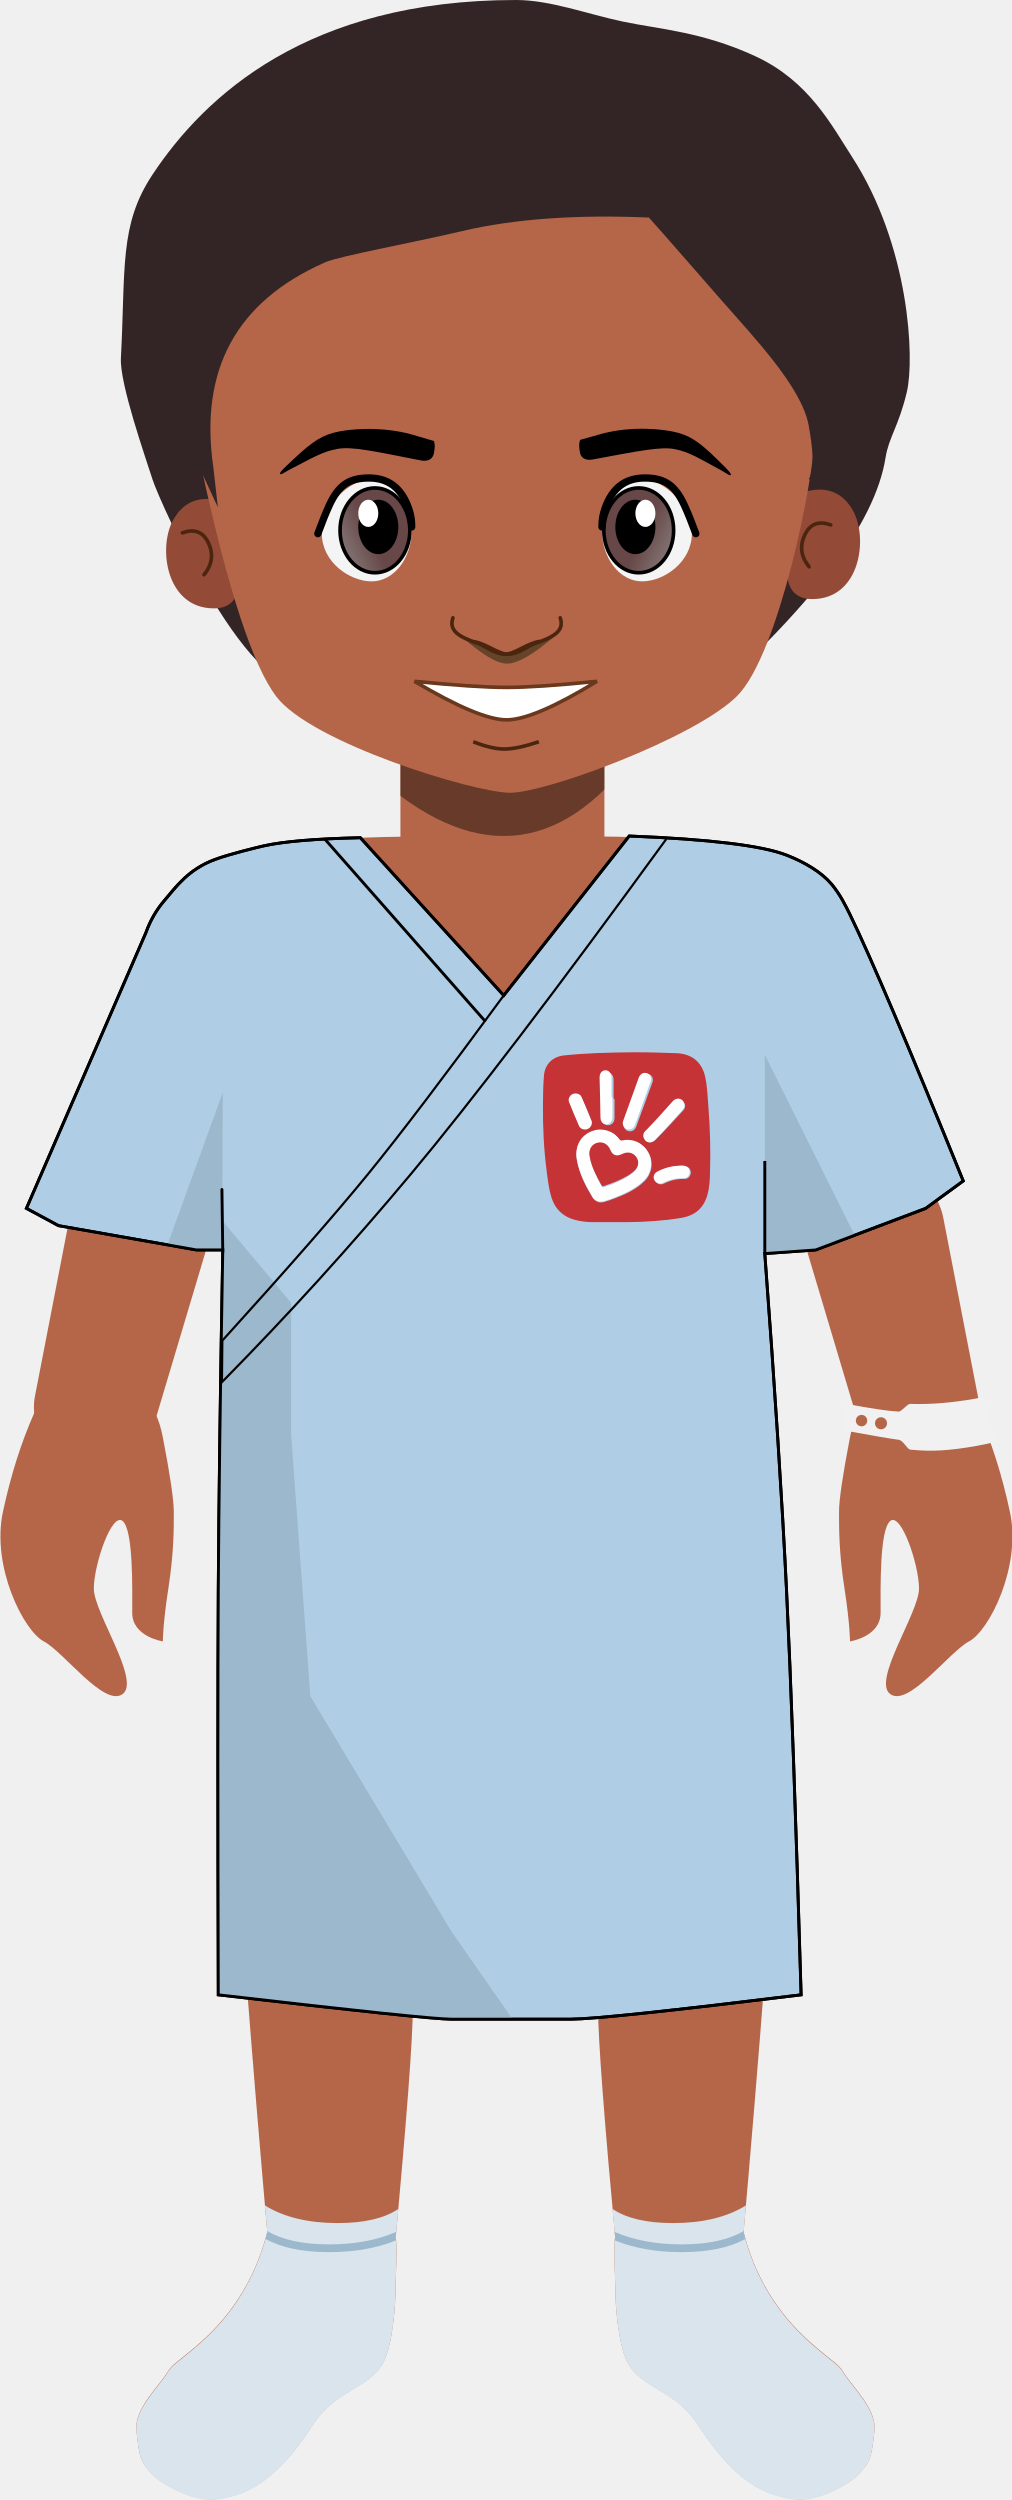
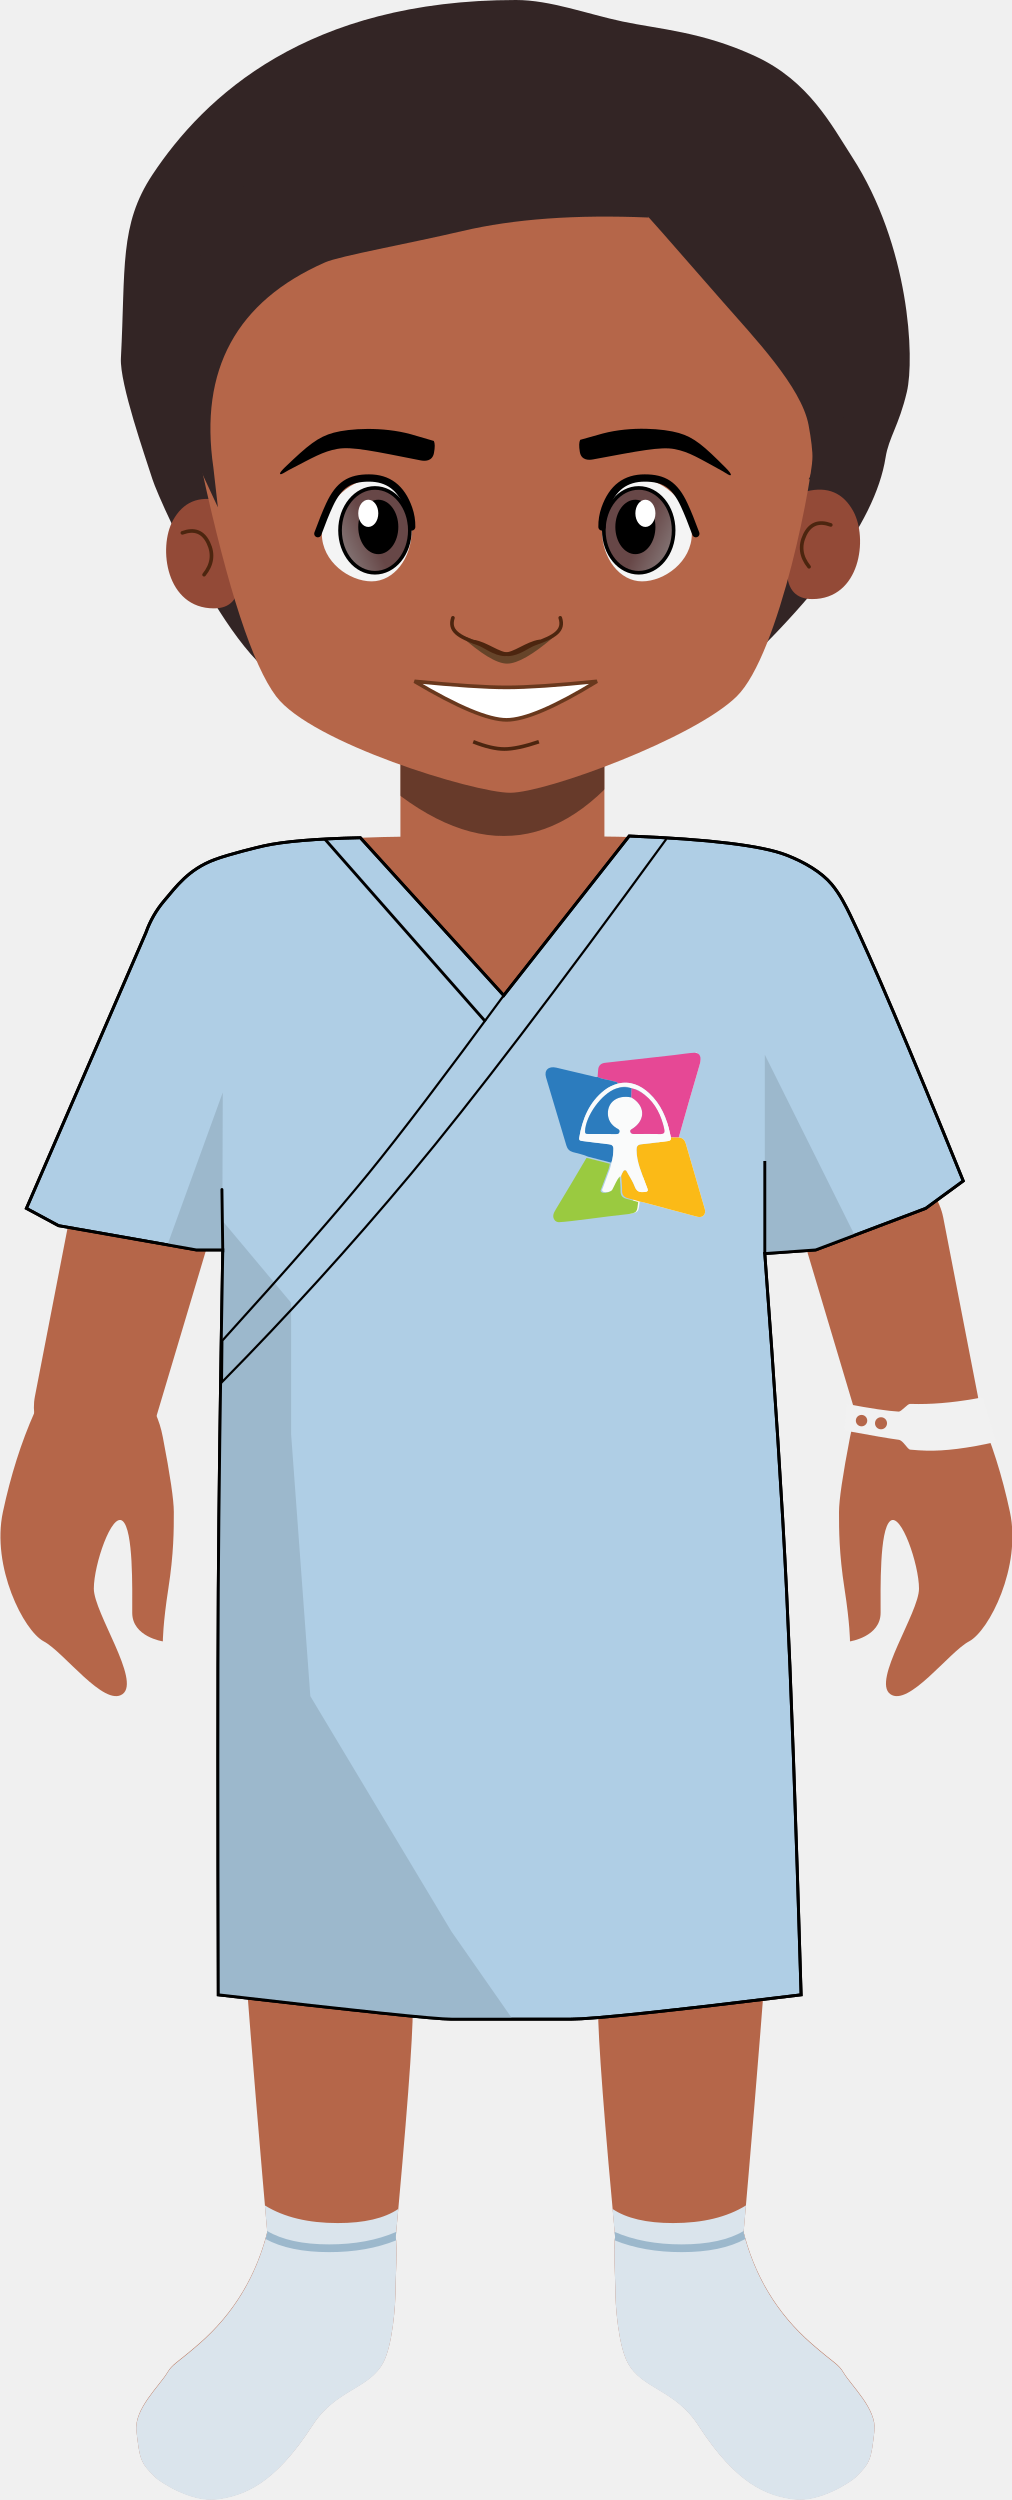
<svg xmlns="http://www.w3.org/2000/svg" xmlns:xlink="http://www.w3.org/1999/xlink" width="393px" height="971px" viewBox="0 0 393 971" version="1.1">
  <defs>
    <path d="M0,0 L79.231,0 L79.231,65.121 C65.309,77.888 52.002,84.272 39.31,84.272 C26.618,84.272 13.515,77.888 0,65.121 L0,0 Z" id="path-1" />
    <linearGradient x1="94.342%" y1="89.585%" x2="50%" y2="64.002%" id="linearGradient-3">
      <stop stop-color="#877A7A" offset="0%" />
      <stop stop-color="#674747" offset="100%" />
    </linearGradient>
    <linearGradient x1="94.342%" y1="89.585%" x2="50%" y2="64.002%" id="linearGradient-4">
      <stop stop-color="#877A7A" offset="0%" />
      <stop stop-color="#674747" offset="100%" />
    </linearGradient>
    <path d="M129.7,0.662 L185.386,61.93 L234.123,0 C265.344,1.239 285.715,3.714 295.236,7.423 C302.265,10.162 308.841,14.061 312.753,18.73 C315.969,22.567 318.268,27.199 319.99,30.742 C328.065,47.352 342.69,81.758 363.864,133.962 L349.285,144.619 L306.555,160.772 L286.79,162.183 C290.709,214.506 293.525,258.136 295.236,293.071 C296.948,328.007 298.834,380.342 300.896,450.077 C249.626,456.38 219.83,459.532 211.509,459.532 C199.027,459.532 174.335,459.532 165.071,459.532 C158.895,459.532 128.712,456.38 74.521,450.077 C74.313,379.929 74.313,327.594 74.521,293.071 C74.729,258.548 75.311,214.449 76.266,160.772 L66.032,160.772 L12.455,151.33 L0,144.619 L46.404,37.548 C48.041,32.924 50.42,28.777 53.541,25.107 C58.222,19.602 62.892,13.002 73.053,9.172 C78.743,7.027 90.219,4.268 92.123,3.841 C99.828,2.111 112.354,1.052 129.7,0.662 Z" id="path-5" />
    <path d="M76.266,99.585 L76.101,149.393 L102.818,181.295 L102.818,232.423 L110.274,334.072 L165.071,425.461 L188.824,459.532 L165.071,459.532 C158.895,459.532 128.712,456.38 74.521,450.077 C74.423,417.107 74.371,388.073 74.366,362.973 L74.366,353.553 C74.371,329.457 74.423,309.297 74.521,293.071 C74.729,258.548 75.311,214.449 76.266,160.772 L66.032,160.772 L54.779,158.788 L76.266,99.585 Z" id="path-7" />
    <path d="M286.79,84.932 L321.692,155.049 L306.555,160.772 L286.79,162.183 L286.79,84.932 Z" id="path-9" />
    <path d="M129.7,0.662 L185.386,61.93 L234.123,0 C265.344,1.239 285.715,3.714 295.236,7.423 C302.265,10.162 308.841,14.061 312.753,18.73 C315.969,22.567 318.268,27.199 319.99,30.742 C328.065,47.352 342.69,81.758 363.864,133.962 L349.285,144.619 L306.555,160.772 L286.79,162.183 C290.709,214.506 293.525,258.136 295.236,293.071 C296.948,328.007 298.834,380.342 300.896,450.077 C249.626,456.38 219.83,459.532 211.509,459.532 C199.027,459.532 174.335,459.532 165.071,459.532 C158.895,459.532 128.712,456.38 74.521,450.077 C74.313,379.929 74.313,327.594 74.521,293.071 C74.729,258.548 75.311,214.449 76.266,160.772 L66.032,160.772 L12.455,151.33 L0,144.619 L46.404,37.548 C48.041,32.924 50.42,28.777 53.541,25.107 C58.222,19.602 62.892,13.002 73.053,9.172 C78.743,7.027 90.219,4.268 92.123,3.841 C99.828,2.111 112.354,1.052 129.7,0.662 Z" id="path-11" />
  </defs>
  <g id="Teammates_Atlanta_Characters_Child3_BodyFull_Sensory_Vestibular_Neutral" stroke="none" stroke-width="1" fill="none" fill-rule="evenodd">
    <g id="Child_6-Copy-2" transform="translate(-47.2201, 0)">
      <g id="Body" transform="translate(47.39093, 0)">
        <g id="Neck" transform="translate(155.3509, 285.0459)">
          <mask id="mask-2" fill="white">
            <use xlink:href="#path-1" />
          </mask>
          <use id="Rectangle" fill="#B56649" xlink:href="#path-1" />
          <path d="M-15.563,-16.988 L86.305,-16.988 L87.907,11.967 C73.136,30.432 57.216,39.665 40.145,39.665 C23.075,39.665 4.977,30.432 -14.148,11.967 L-15.563,-16.988 Z" id="Rectangle" fill="#000000" opacity="0.43" style="mix-blend-mode: multiply;" mask="url(#mask-2)" />
        </g>
        <g id="Head" transform="translate(46.77009, 0)">
          <g>
            <path d="M153.463,0 C72.459,0 32.503,37.317 12.271,67.846 C-0.648,87.339 1.86,104.063 0.019,139.124 C-0.498,148.986 9.487,177.357 12.271,186.156 C15.054,194.955 52.072,277.636 73.588,264.657 C88.752,255.509 109.875,201.978 136.955,104.063 L149.644,80.486 L216.628,114.365 L222.594,278.249 L222.594,276.04 C268.136,236.199 292.942,203.427 297.013,177.723 C298.25,169.912 302.179,165.373 305.275,152.249 C308.371,139.124 306.295,95.383 283.967,60.887 C276.007,48.589 267.224,31.469 246.496,21.868 C225.769,12.268 209.127,11.376 194.876,8.359 C180.987,5.419 166.792,0 153.463,0 Z" id="Hair" fill="#332525" />
            <g transform="translate(17.57677, 65.54244)">
              <g id="Ear_L" transform="translate(0, 128.2388)">
                <path d="M20.691,0.638 C12.589,-1.322 6.584,1.233 2.677,8.304 C-3.183,18.91 -0.08,42.512 18.576,42.512 C31.013,42.512 31.718,28.554 20.691,0.638 Z" id="Path-2" fill="#934A37" />
                <path d="M9.201,29.437 C6.028,25.5 5.472,21.378 7.53,17.072 C9.589,12.765 12.957,11.468 17.634,13.18" id="Path-8-Copy" stroke="#4C250F" stroke-width="1.42" stroke-linecap="round" transform="translate(11.97434, 20.94331) scale(-1, 1) translate(-11.97434, -20.94331) " />
              </g>
              <g id="Ear_R" transform="translate(241.0687, 124.6305)">
                <path d="M20.691,0.638 C12.589,-1.322 6.584,1.233 2.677,8.304 C-3.183,18.91 -0.08,42.512 18.576,42.512 C31.013,42.512 31.718,28.554 20.691,0.638 Z" id="Path-2-Copy" fill="#934A37" transform="translate(14.23211, 21.25596) scale(-1, 1) translate(-14.23211, -21.25596) " />
                <path d="M8.655,29.969 C5.483,26.032 4.926,21.91 6.984,17.603 C9.043,13.297 12.411,12 17.088,13.712" id="Path-8" stroke="#4C250F" stroke-width="1.42" stroke-linecap="round" />
              </g>
              <g transform="translate(12.84855, 0)" fill="#B56649" id="Path">
                <path d="M1.118,117.217 C11.236,163.681 20.83,192.924 29.9,204.945 C43.504,222.977 106.795,242.369 120.778,242.369 C134.761,242.369 192.207,221.198 208.767,204.945 C225.327,188.692 238.889,119.135 238.889,105.093 C238.889,91.052 240.444,0 114.564,0 C30.644,0 -7.171,39.072 1.118,117.217 Z" />
              </g>
            </g>
          </g>
          <g id="LowerLip" transform="translate(136.8644, 288.0926)" stroke="#4C250F" stroke-width="1.416">
            <path d="M0,0 C4.773,1.888 8.807,2.831 12.101,2.831 C15.395,2.831 19.859,1.888 25.493,0" id="Path-4" />
          </g>
          <g id="Expressions" transform="translate(56.89164, 154.0094)">
            <g id="NeutralExpression" transform="translate(2.808316, 6.956699)">
              <g id="Mouth_Neutral" transform="translate(54.35114, 103.6581)" fill="#FFFFFF" stroke="#69381D" stroke-width="1.416">
                <path d="M0,0 C15.862,1.572 27.783,2.358 35.761,2.358 C43.74,2.358 55.44,1.572 70.86,0 C54.535,9.983 42.836,14.975 35.761,14.975 C28.687,14.975 16.767,9.983 0,0 Z" id="Path-3" />
              </g>
              <g id="Eyebrows_Neutral" fill="#000000">
                <g id="Brow-L" transform="translate(31.59753, 14.11094) rotate(-10) translate(-31.59753, -14.11094) translate(1.016293, 5.58283)">
                  <path d="M0.117,10.028 C-0.174,10.986 0.078,12.52 0.874,14.632 C2.068,17.799 4.965,17.161 6.478,16.575 C23.712,9.901 31.808,6.564 37.478,6.564 C43.295,6.564 47.412,8.209 57.705,11.428 C59.107,11.866 60.648,12.707 61.087,12.348 C61.526,11.99 59.954,10.806 58.793,10.028 C48.514,3.151 44.112,0.666 37.833,0.112 C31.555,-0.441 18.86,0.985 8.415,5.93 C7.523,6.352 4.757,7.719 0.117,10.028 Z" id="Path-5-Copy-3" transform="translate(30.58123, 8.528109) scale(-1, 1) translate(-30.58123, -8.528109) " />
                </g>
                <g id="Brow-R" transform="translate(148.4078, 14.11094) rotate(11) translate(-148.4078, -14.11094) translate(118.3279, 5.58283)">
                  <path d="M0.115,10.028 C-0.171,10.986 0.077,12.52 0.86,14.632 C2.034,17.799 4.884,17.161 6.372,16.575 C23.323,9.901 31.287,6.564 36.864,6.564 C42.585,6.564 46.635,8.209 56.759,11.428 C58.138,11.866 59.654,12.707 60.086,12.348 C60.517,11.99 58.971,10.806 57.829,10.028 C47.719,3.151 43.389,0.666 37.213,0.112 C31.038,-0.441 18.551,0.985 8.277,5.93 C7.399,6.352 4.679,7.719 0.115,10.028 Z" id="Path-5-Copy-3" />
                </g>
              </g>
              <g id="Eyes" transform="translate(16.80992, 24.68778)">
                <g id="Eye_L" transform="translate(18.2244, 20.07557) scale(-1, 1) translate(-18.2244, -20.07557) ">
                  <g id="Group-2" transform="translate(0.003065, 0.513275)">
                    <path d="M15.563,39.638 C24.159,39.638 34.896,32.058 34.896,21.112 C34.896,10.167 24.159,0 15.563,0 C6.968,0 0,8.873 0,19.819 C0,30.765 6.968,39.638 15.563,39.638 Z" id="Oval" fill="#F4F4F4" />
                    <ellipse id="Oval" stroke="#000000" stroke-width="1.416" fill="url(#linearGradient-3)" cx="14.266" cy="19.819" rx="13.558" ry="16.468" />
                    <ellipse id="Oval" fill="#000000" cx="12.969" cy="18.498" rx="7.782" ry="10.57" />
                    <ellipse id="Oval" fill="#FFFFFF" cx="16.86" cy="13.213" rx="3.891" ry="5.285" />
                  </g>
                  <path d="M0.003,19.011 C-0.04,16.564 0.345,14.185 1.158,11.874 C4.03,3.709 9.202,0 16.592,0 C23.982,0 28.241,2.499 31.932,10.454 C33.281,13.363 34.787,17.087 36.449,21.626" id="Path-17" stroke="#000000" stroke-width="2.832" stroke-linecap="round" />
                </g>
                <g id="Group-7-Copy-3" transform="translate(110.3575, 0)">
                  <g id="Group-2" transform="translate(0.003065, 0.513275)">
                    <path d="M15.563,39.638 C24.159,39.638 34.896,32.058 34.896,21.112 C34.896,10.167 24.159,0 15.563,0 C6.968,0 0,8.873 0,19.819 C0,30.765 6.968,39.638 15.563,39.638 Z" id="Oval" fill="#F4F4F4" />
                    <ellipse id="Oval" stroke="#000000" stroke-width="1.416" fill="url(#linearGradient-4)" cx="14.266" cy="19.819" rx="13.558" ry="16.468" />
                    <ellipse id="Oval" fill="#000000" cx="12.969" cy="18.498" rx="7.782" ry="10.57" />
                    <ellipse id="Oval" fill="#FFFFFF" cx="16.86" cy="13.213" rx="3.891" ry="5.285" />
                  </g>
                  <path d="M0.003,19.011 C-0.04,16.564 0.345,14.185 1.158,11.874 C4.03,3.709 9.202,0 16.592,0 C23.982,0 28.241,2.499 31.932,10.454 C33.281,13.363 34.787,17.087 36.449,21.626" id="Path-17" stroke="#000000" stroke-width="2.832" stroke-linecap="round" />
                </g>
              </g>
            </g>
          </g>
          <g id="Nose" transform="translate(128.5899, 239.9607)">
            <path d="M2.83,6.468 C11.185,14.018 17.381,17.793 21.419,17.793 C25.457,17.793 31.523,14.316 39.616,7.36 L33.159,9.604 L23.888,14.096 L19.852,14.096 L11.196,9.604 L2.83,6.468 Z" id="Path-9" fill="#664429" />
            <path d="M0.382,0 C-1.249,4.955 2.408,7.286 10.187,9.988 C12.797,10.895 16.477,14.03 20.486,14.154 C24.171,14.269 29.167,9.902 33.956,9.197" id="Path-6" stroke="#4C250F" stroke-width="1.42" stroke-linecap="round" />
            <path d="M8.872,0 C7.237,4.955 10.902,7.286 18.699,9.988 C21.315,10.895 25.003,14.03 29.02,14.154 C32.714,14.269 37.645,9.977 42.445,9.273" id="Path-6-Copy" stroke="#4C250F" stroke-width="1.42" stroke-linecap="round" transform="translate(25.46712, 7.078168) scale(-1, 1) translate(-25.46712, -7.078168) " />
          </g>
          <path d="M37.688,197.043 L35.936,181.614 C30.395,143.612 44.87,117.037 79.362,101.888 C84.965,99.427 111.944,94.588 132.704,89.719 C152.684,85.032 176.769,83.289 204.96,84.492 C202.718,81.691 212.322,92.587 233.772,117.18 C245.61,130.754 264.322,150.217 267.104,165.055 C269.189,176.173 269.189,183.207 267.104,186.156 L269.976,186.156 L283.967,154.318 L226.755,50.846 L69.676,37.317 L25.319,108.497 L19.755,158.458 L37.688,197.043 Z" id="BANGS" fill="#332525" />
        </g>
        <g transform="translate(0, 324.6844)">
          <g transform="translate(69.2826, 0)" fill="#B56649" id="Combined-Shape">
            <path d="M129.691,0 C177.397,0.039 189.574,0.713 201.779,1.781 L202.676,1.86 C204.923,2.06 207.201,2.273 209.729,2.497 C226.754,4.01 237.841,7.403 243.425,10.48 C260.866,20.092 256.405,46.56 246.601,69.681 C236.796,92.801 227.977,92.801 227.977,105.508 L227.977,188.844 C227.977,204.296 229.858,236.469 233.618,285.363 L233.733,286.85 C234.619,298.343 226.731,308.669 215.409,310.836 C176.02,318.373 147.447,322.418 129.69,322.97 L129.691,323.035 L129.552,323.035 C128.924,323.035 128.28,323.03 127.619,323.019 C126.956,323.03 126.312,323.035 125.684,323.035 L125.544,323.035 L125.545,322.97 C107.788,322.418 79.215,318.373 39.826,310.836 C28.504,308.669 20.616,298.343 21.502,286.85 L21.617,285.363 C25.378,236.469 27.258,204.296 27.258,188.844 L27.258,105.508 C27.258,92.801 18.44,92.801 8.635,69.681 C-1.17,46.56 -5.63,20.092 11.81,10.48 C17.394,7.403 28.481,4.01 45.507,2.497 C62.131,1.021 67.905,0.047 125.541,0.002 L129.691,0 Z" />
          </g>
          <g id="Leg-R" transform="translate(211.7162, 203.8566)" fill="#B56649">
            <path d="M85.643,16.026 C86.192,21.276 88.295,37.921 90.202,55.198 L90.429,57.273 C92.242,73.891 93.811,90.695 93.586,98.162 C92.552,132.589 89.663,180.534 84.919,241.995 C85.042,240.396 85.165,238.804 85.286,237.222 C85.151,229.674 81.126,255.701 57.683,255.701 C41.773,255.701 30.265,246.514 23.158,228.14 L23.334,228.591 L23.397,228.309 C24.238,224.494 24.771,220.719 24.149,214.724 C23.145,205.048 20.739,187.378 16.933,161.715 L0.238,46.965 C-1.39,35.778 5.481,25.104 16.338,21.953 L65.208,7.768 C68.739,6.742 71.968,4.872 74.612,2.316 C80.424,-3.29 84.102,1.28 85.643,16.026 Z" id="Combined-Shape" />
            <path d="M58.694,203.876 C82.167,203.876 85.194,227.922 85.287,237.208 C82.823,269.421 79.838,305.436 76.331,345.252 C75.405,355.78 67.32,364.268 56.849,365.705 L52.259,366.335 C40.354,367.969 29.378,359.644 27.744,347.739 C27.701,347.429 27.665,347.118 27.636,346.806 C22.805,295.164 20.389,263.327 20.389,251.294 C20.389,240.125 21.945,234.582 23.123,229.518 L23.262,228.912 C23.308,228.711 23.353,228.51 23.397,228.309 L23.527,227.707 L23.64,227.159 C31.425,211.637 43.11,203.876 58.694,203.876 Z" id="Combined-Shape" />
            <path d="M24.96,365.829 C25.798,373.233 28.98,388.315 33.262,394.412 C40.077,404.116 52.726,402.363 63.548,415.328 C81.167,436.438 93.529,439.165 103.813,439.253 C114.098,439.34 125.164,429.674 126.575,427.925 C131.667,421.615 131.778,420.252 131.688,409.071 C131.621,400.622 120.711,392.849 117.043,388.139 C114.512,384.888 113.214,385.14 103.329,378.449 C88.49,368.407 77.823,354.719 71.326,337.385 C70.984,336.472 69.674,316.255 41.959,322.089 C28.61,324.899 22.885,336.624 22.527,346.011 C22.325,351.287 24.647,363.063 24.96,365.829 Z" id="Path-9-Copy-2" transform="translate(77.10937, 380.1436) rotate(7) translate(-77.10937, -380.1436) " />
          </g>
          <g id="Leg-L" transform="translate(111.309, 426.5897) scale(-1, 1) translate(-111.309, -426.5897) translate(42.05842, 203.8566)" fill="#B56649">
            <path d="M85.643,16.026 C86.192,21.276 88.295,37.921 90.202,55.198 L90.429,57.273 C92.242,73.891 93.811,90.695 93.586,98.162 C92.552,132.589 89.663,180.534 84.919,241.995 C85.042,240.396 85.165,238.804 85.286,237.222 C85.151,229.674 81.126,255.701 57.683,255.701 C41.773,255.701 30.265,246.514 23.158,228.14 L23.334,228.591 L23.397,228.309 C24.238,224.494 24.771,220.719 24.149,214.724 C23.145,205.048 20.739,187.378 16.933,161.715 L0.238,46.965 C-1.39,35.778 5.481,25.104 16.338,21.953 L65.208,7.768 C68.739,6.742 71.968,4.872 74.612,2.316 C80.424,-3.29 84.102,1.28 85.643,16.026 Z" id="Combined-Shape" />
            <path d="M58.694,203.876 C82.167,203.876 85.194,227.922 85.287,237.208 C82.823,269.421 79.838,305.436 76.331,345.252 C75.405,355.78 67.32,364.268 56.849,365.705 L52.259,366.335 C40.354,367.969 29.378,359.644 27.744,347.739 C27.701,347.429 27.665,347.118 27.636,346.806 C22.805,295.164 20.389,263.327 20.389,251.294 C20.389,240.125 21.945,234.582 23.123,229.518 L23.262,228.912 C23.308,228.711 23.353,228.51 23.397,228.309 L23.527,227.707 L23.64,227.159 C31.425,211.637 43.11,203.876 58.694,203.876 Z" id="Combined-Shape" />
            <path d="M24.96,365.829 C25.798,373.233 28.98,388.315 33.262,394.412 C40.077,404.116 52.726,402.363 63.548,415.328 C81.167,436.438 93.529,439.165 103.813,439.253 C114.098,439.34 125.164,429.674 126.575,427.925 C131.667,421.615 131.778,420.252 131.688,409.071 C131.621,400.622 120.711,392.849 117.043,388.139 C114.512,384.888 113.214,385.14 103.329,378.449 C88.49,368.407 77.823,354.719 71.326,337.385 C70.984,336.472 69.674,316.255 41.959,322.089 C28.61,324.899 22.885,336.624 22.527,346.011 C22.325,351.287 24.647,363.063 24.96,365.829 Z" id="Path-9-Copy-2" transform="translate(77.10937, 380.1436) rotate(7) translate(-77.10937, -380.1436) " />
          </g>
          <g id="Sock_Green" transform="translate(52.73758, 531.905)">
            <g id="Sock-L" transform="translate(50.90484, 57.18296) scale(-1, 1) translate(-50.90484, -57.18296) ">
              <path d="M50.92,10.562 C55.375,27.928 64.178,42.344 77.327,53.811 C86.324,61.656 87.643,61.565 89.759,65.099 C92.826,70.222 102.707,79.266 101.744,87.66 C100.47,98.768 100.194,100.107 94.371,105.75 C92.757,107.313 80.596,115.559 70.398,114.219 C60.201,112.879 48.264,108.665 33.349,85.566 C24.188,71.38 11.42,71.578 5.837,61.115 C2.33,54.542 1.011,39.185 1.081,31.734 C1.106,29.042 0.294,17.754 1.004,12.301 C0.655,8.538 0.321,4.888 -7.98535126e-05,1.351 C5.392,5.018 13.238,6.851 23.538,6.851 C35.034,6.851 44.468,4.568 51.839,1.39449563e-12 C51.538,3.489 51.231,7.01 50.92,10.562 Z" id="Combined-Shape" fill="#DAE4EC" />
              <path d="M50.92,10.562 C51.133,11.391 51.355,12.213 51.587,13.028 C45.363,16.449 37.106,18.141 26.825,18.141 C17.08,18.141 8.426,16.621 0.873,13.572 C0.909,13.121 0.952,12.696 1.004,12.301 C0.941,11.625 0.879,10.953 0.817,10.285 C8.264,13.513 16.93,15.131 26.825,15.131 C37.13,15.131 45.177,13.376 50.978,9.91 C50.958,10.126 50.939,10.344 50.92,10.562 Z" id="Combined-Shape" fill="#9CB8CC" fill-rule="nonzero" />
            </g>
            <g id="Sock-R" transform="translate(184.9858, 0)">
              <path d="M50.92,10.562 C55.375,27.928 64.178,42.344 77.327,53.811 C86.324,61.656 87.643,61.565 89.759,65.099 C92.826,70.222 102.707,79.266 101.744,87.66 C100.47,98.768 100.194,100.107 94.371,105.75 C92.757,107.313 80.596,115.559 70.398,114.219 C60.201,112.879 48.264,108.665 33.349,85.566 C24.188,71.38 11.42,71.578 5.837,61.115 C2.33,54.542 1.011,39.185 1.081,31.734 C1.106,29.042 0.294,17.754 1.004,12.301 C0.655,8.538 0.321,4.888 -7.98535125e-05,1.351 C5.392,5.018 13.238,6.851 23.538,6.851 C35.034,6.851 44.468,4.568 51.839,1.39449563e-12 C51.538,3.489 51.231,7.01 50.92,10.562 Z" id="Combined-Shape" fill="#DAE4EC" />
              <path d="M50.92,10.562 C51.133,11.391 51.355,12.213 51.587,13.028 C45.363,16.449 37.106,18.141 26.825,18.141 C17.08,18.141 8.426,16.621 0.873,13.572 C0.909,13.121 0.952,12.696 1.004,12.301 C0.941,11.625 0.879,10.953 0.817,10.285 C8.264,13.513 16.93,15.131 26.825,15.131 C37.13,15.131 45.177,13.376 50.978,9.91 C50.958,10.126 50.939,10.344 50.92,10.562 Z" id="Combined-Shape" fill="#9CB8CC" fill-rule="nonzero" />
            </g>
          </g>
          <g id="Arm_R" transform="translate(267.0844, 2.331438)">
            <g id="UpperArm" fill="#FFCDA6">
              <path d="M32.15,25.066 C37.935,10.844 40.194,0.309 64.399,5.865 C71.576,7.512 77.151,14.322 81.122,26.294 L81.122,26.294 L80.066,152.252 C79.962,164.761 69.737,174.816 57.228,174.711 C56.295,174.703 55.363,174.637 54.438,174.515 L45.436,173.32 C34.042,171.808 25.587,162.001 25.77,150.509 L26.982,74.085 L26.982,74.085 C26.571,50.886 28.294,34.546 32.15,25.066 Z" id="Rectangle" transform="translate(53.28588, 91.12117) rotate(-18) translate(-53.28588, -91.12117) " />
            </g>
            <g id="LowerArm" transform="translate(38.99237, 122.2084)" fill="#B56649">
              <path d="M35.072,6.086 L44.281,5.679 C56.778,5.127 67.356,14.81 67.908,27.306 C67.929,27.775 67.935,28.243 67.927,28.711 L66.662,99.418 C66.443,111.669 56.335,121.422 44.084,121.203 C43.889,121.199 43.694,121.193 43.499,121.185 L40.707,121.061 C29.3,120.556 20.054,111.639 19.133,100.259 L13.496,30.539 C12.488,18.071 21.778,7.146 34.246,6.138 C34.521,6.116 34.796,6.099 35.072,6.086 Z" id="Rectangle-Copy-3" transform="translate(39.98027, 63.40393) rotate(-12) translate(-39.98027, -63.40393) " />
            </g>
            <g id="Hand" transform="translate(58.61693, 207.0643)" fill="#B56649">
              <path d="M4.265,24.16 C1.422,38.886 0,48.557 0,53.175 C0,60.101 0,69.241 2.133,82.948 C4.265,96.655 4.265,103.433 4.265,103.433 C4.265,103.433 16.157,101.675 16.157,92.312 C16.157,82.948 15.689,60.175 19.889,56.675 C24.09,53.175 31.071,73.584 31.071,82.948 C31.071,92.312 12.754,118.672 19.889,123.893 C27.025,129.115 42.746,107.513 50.513,103.433 C58.279,99.353 70.925,74.471 66.384,53.175 C63.357,38.977 59.27,26.089 54.123,14.511 C49.236,3.249 40.365,-1.458 27.508,0.391 C14.652,2.24 6.904,10.163 4.265,24.16 Z" id="Path-7" />
            </g>
            <g id="HospitalBracelet" transform="translate(60.72074, 215.6894)" fill="#F1F1F1">
              <path d="M53.714,0 L58.796,17.334 C48.023,19.779 39.058,20.911 31.902,20.731 C30.048,20.684 27.946,20.555 25.596,20.343 C24.394,20.235 22.884,16.737 21.068,16.502 C17.763,16.076 10.741,14.875 0,12.9 L0.869,2.57 C10.157,4.339 16.89,5.337 21.068,5.564 C22.108,5.62 24.487,2.54 25.477,2.57 C26.632,2.606 27.752,2.623 28.837,2.623 C36.457,2.623 44.75,1.749 53.714,0 Z M14.208,7.745 C12.918,7.745 11.872,8.795 11.872,10.09 C11.872,11.385 12.918,12.434 14.208,12.434 C15.498,12.434 16.543,11.385 16.543,10.09 C16.543,8.795 15.498,7.745 14.208,7.745 Z M6.645,6.849 C5.421,6.849 4.43,7.841 4.43,9.065 C4.43,10.289 5.421,11.281 6.645,11.281 C7.868,11.281 8.86,10.289 8.86,9.065 C8.86,7.841 7.868,6.849 6.645,6.849 Z" id="Combined-Shape" />
            </g>
          </g>
          <g id="Arm_L" transform="translate(62.9798, 168.2148) scale(-1, 1) translate(-62.9798, -168.2148) translate(0, 2.331438)" fill="#B56649">
            <g id="UpperArm">
              <path d="M32.15,25.066 C37.935,10.844 40.194,0.309 64.399,5.865 C71.576,7.512 77.151,14.322 81.122,26.294 L81.122,26.294 L80.066,152.252 C79.962,164.761 69.737,174.816 57.228,174.711 C56.295,174.703 55.363,174.637 54.438,174.515 L45.436,173.32 C34.042,171.808 25.587,162.001 25.77,150.509 L26.982,74.085 L26.982,74.085 C26.571,50.886 28.294,34.546 32.15,25.066 Z" id="Rectangle" transform="translate(53.28588, 91.12117) rotate(-18) translate(-53.28588, -91.12117) " />
            </g>
            <g id="LowerArm" transform="translate(38.99237, 122.2084)">
              <path d="M35.072,6.086 L44.281,5.679 C56.778,5.127 67.356,14.81 67.908,27.306 C67.929,27.775 67.935,28.243 67.927,28.711 L66.662,99.418 C66.443,111.669 56.335,121.422 44.084,121.203 C43.889,121.199 43.694,121.193 43.499,121.185 L40.707,121.061 C29.3,120.556 20.054,111.639 19.133,100.259 L13.496,30.539 C12.488,18.071 21.778,7.146 34.246,6.138 C34.521,6.116 34.796,6.099 35.072,6.086 Z" id="Rectangle-Copy-3" transform="translate(39.98027, 63.40393) rotate(-12) translate(-39.98027, -63.40393) " />
            </g>
            <g id="Hand" transform="translate(58.61693, 207.0643)">
              <path d="M4.265,24.16 C1.422,38.886 0,48.557 0,53.175 C0,60.101 0,69.241 2.133,82.948 C4.265,96.655 4.265,103.433 4.265,103.433 C4.265,103.433 16.157,101.675 16.157,92.312 C16.157,82.948 15.689,60.175 19.889,56.675 C24.09,53.175 31.071,73.584 31.071,82.948 C31.071,92.312 12.754,118.672 19.889,123.893 C27.025,129.115 42.746,107.513 50.513,103.433 C58.279,99.353 70.925,74.471 66.384,53.175 C63.357,38.977 59.27,26.089 54.123,14.511 C49.236,3.249 40.365,-1.458 27.508,0.391 C14.652,2.24 6.904,10.163 4.265,24.16 Z" id="Path-7" />
            </g>
          </g>
        </g>
      </g>
      <g id="Gown_Blue" transform="translate(57.47867, 324.7105)">
        <mask id="mask-6" fill="white">
          <use xlink:href="#path-5" />
        </mask>
        <use id="Path-5" stroke="#000000" stroke-width="1.132" fill="#AFCEE5" xlink:href="#path-5" />
        <mask id="mask-8" fill="white">
          <use xlink:href="#path-7" />
        </mask>
        <use id="Combined-Shape" fill="#9CB8CC" xlink:href="#path-7" />
        <mask id="mask-10" fill="white">
          <use xlink:href="#path-9" />
        </mask>
        <use id="Combined-Shape" fill="#9CB8CC" xlink:href="#path-9" />
        <mask id="mask-12" fill="white">
          <use xlink:href="#path-11" />
        </mask>
        <use id="Path-5" stroke="#000000" stroke-width="1.132" xlink:href="#path-11" />
        <g id="Group-5" mask="url(#mask-12)" stroke="#000000">
          <g transform="translate(75.93599, 1.134047)">
            <path d="M172.623,0 C129.973,58.637 96.934,101.977 73.504,130.02 C50.074,158.063 25.572,185.05 0,210.98 L0.165,194.845 C25.646,166.737 44.545,145.128 56.862,130.02 C69.179,114.912 86.708,91.837 109.45,60.795" id="Path-62" stroke-width="0.849" />
            <line x1="102.364" y1="70.941" x2="39.909" y2="6.30082365e-14" id="Path-63" stroke-width="1.132" />
          </g>
        </g>
        <g id="Group-16" mask="url(#mask-12)" stroke="#000000" stroke-width="1.132">
          <g transform="translate(72.02143, 126.2125)">
            <line x1="214.769" y1="35.971" x2="214.769" y2="0" id="Path-60" />
            <line x1="4.245" y1="35.279" x2="3.915" y2="11.082" id="Path-61" stroke-linecap="round" />
          </g>
        </g>
        <g id="TeammatesForKids_Logo_9" mask="url(#mask-12)">
-           <g transform="translate(200.6182, 83.99043)" id="PhoenixChildren's">
-             <path d="M35.14,0.001 C40.71,-0.016 46.274,0.155 51.839,0.357 C57.809,0.573 61.757,3.769 63.024,9.577 C63.841,13.32 63.945,17.147 64.248,20.944 C64.94,29.639 65.16,38.355 64.885,47.075 C64.798,49.833 64.661,52.592 63.913,55.29 C62.483,60.454 59.143,63.415 53.82,64.311 C46.85,65.482 39.826,65.917 32.773,65.978 C28.331,66.018 23.888,65.993 19.444,65.984 C17.109,65.978 14.802,65.717 12.542,65.129 C7.877,63.911 4.783,61.047 3.331,56.457 C2.289,53.166 1.925,49.749 1.475,46.356 C0.33,37.699 -0.07,28.996 0.01,20.271 C0.044,16.562 0.082,12.851 0.38,9.15 C0.742,4.638 3.712,1.696 8.22,1.219 C17.168,0.268 26.151,0.102 35.14,0.001 Z M22.286,30.188 C21.827,30.234 21.257,30.242 20.709,30.356 C15.194,31.506 12.14,36.229 13.181,41.946 C14.131,47.161 16.474,51.804 19.168,56.297 C20.239,58.084 21.962,58.713 23.975,58.099 C25.319,57.689 26.657,57.241 27.967,56.73 C32.111,55.113 36.143,53.307 39.383,50.126 C42.346,47.218 43.062,42.876 41.114,39.225 C39.114,35.478 35.112,33.563 31.012,34.452 C30.384,34.589 30.081,34.425 29.723,33.943 C27.908,31.506 25.435,30.295 22.288,30.188 L22.286,30.188 Z M31.269,27.911 C31.201,29.279 32.081,30.417 33.273,30.657 C34.589,30.922 35.745,30.219 36.278,28.771 C38.374,23.068 40.456,17.361 42.539,11.654 C42.981,10.445 42.526,9.209 41.432,8.58 C40.008,7.762 38.376,8.402 37.728,10.138 C35.599,15.866 33.512,21.609 31.412,27.347 C31.33,27.574 31.292,27.818 31.269,27.913 L31.269,27.911 Z M52.874,18.381 C51.752,18.387 51.111,18.839 50.541,19.451 C47.011,23.249 43.578,27.137 39.859,30.762 C39.015,31.584 38.939,32.761 39.533,33.758 C40.458,35.306 42.268,35.459 43.73,34.006 C45.62,32.131 47.447,30.188 49.274,28.249 C51.051,26.361 52.81,24.456 54.544,22.53 C55.263,21.731 55.416,20.768 54.922,19.796 C54.461,18.884 53.674,18.406 52.874,18.381 Z M27.808,18.101 C27.685,18.101 27.56,18.101 27.438,18.101 C27.438,15.586 27.469,13.07 27.427,10.555 C27.397,8.851 26.265,7.718 24.773,7.766 C23.31,7.813 22.341,8.931 22.373,10.63 C22.415,12.971 22.519,15.311 22.574,17.651 C22.64,20.376 22.676,23.104 22.743,25.829 C22.773,27.017 23.395,27.862 24.453,28.213 C25.503,28.56 26.394,28.276 27.131,27.486 C27.723,26.849 27.81,26.052 27.81,25.234 C27.81,22.858 27.81,20.48 27.81,18.103 L27.808,18.101 Z M53.881,44.15 C50.639,44.291 47.542,44.995 44.696,46.599 C43.434,47.31 43.007,48.734 43.652,49.93 C44.308,51.146 45.724,51.654 47.003,51.011 C49.538,49.732 52.199,49.116 55.043,49.182 C56.214,49.209 56.997,48.528 57.356,47.388 C57.64,46.484 57.293,45.344 56.512,44.755 C55.735,44.169 54.812,44.135 53.883,44.152 L53.881,44.15 Z M18.821,27.137 C18.804,27.015 18.819,26.79 18.741,26.603 C17.503,23.564 16.303,20.509 14.984,17.506 C14.464,16.32 12.897,15.912 11.708,16.444 C10.645,16.92 9.955,18.305 10.404,19.451 C11.587,22.475 12.827,25.476 14.123,28.453 C14.571,29.485 15.827,29.942 16.891,29.673 C18.028,29.385 18.828,28.371 18.821,27.137 L18.821,27.137 Z" id="Shape" fill="#C53337" fill-rule="nonzero" />
-             <path d="M22.238,30 C25.361,30.109 27.814,31.312 29.616,33.737 C29.973,34.216 30.273,34.379 30.895,34.243 C34.963,33.358 38.935,35.264 40.919,38.992 C42.851,42.625 42.141,46.945 39.201,49.839 C35.986,53.002 31.985,54.799 27.873,56.41 C26.575,56.919 25.248,57.364 23.912,57.772 C21.917,58.383 20.205,57.758 19.143,55.979 C16.469,51.508 14.144,46.889 13.201,41.7 C12.166,36.011 15.198,31.312 20.671,30.167 C21.215,30.054 21.78,30.046 22.236,30 L22.238,30 Z M18.179,39.695 C18.187,39.777 18.212,40.16 18.271,40.534 C18.932,44.729 20.856,48.433 22.833,52.115 C23.114,52.64 23.49,52.498 23.899,52.36 C26.243,51.556 28.549,50.655 30.748,49.51 C32.607,48.541 34.44,47.512 35.837,45.903 C37.099,44.449 37.135,42.342 35.98,40.798 C34.879,39.327 33.06,38.823 31.311,39.513 C30.889,39.681 30.481,39.877 30.061,40.051 C28.568,40.67 27.281,40.225 26.525,38.817 C26.279,38.358 26.094,37.867 25.842,37.413 C24.857,35.634 23.122,34.846 21.285,35.327 C19.401,35.819 18.189,37.407 18.179,39.698 L18.179,39.695 Z" id="Shape" fill="#FEFEFE" fill-rule="nonzero" />
-             <path d="M31.004,27.261 C31.026,27.169 31.063,26.93 31.142,26.708 C33.16,21.093 35.165,15.474 37.214,9.87 C37.834,8.17 39.405,7.545 40.774,8.345 C41.828,8.96 42.264,10.17 41.839,11.353 C39.836,16.937 37.834,22.521 35.82,28.101 C35.307,29.52 34.196,30.205 32.93,29.946 C31.785,29.712 30.938,28.598 31.004,27.259 L31.004,27.261 Z" id="Path" fill="#FEFEFE" fill-rule="nonzero" />
-             <path d="M52.673,18 C53.47,18.026 54.254,18.514 54.714,19.446 C55.205,20.439 55.053,21.424 54.337,22.241 C52.608,24.209 50.858,26.157 49.087,28.087 C47.268,30.068 45.448,32.052 43.566,33.972 C42.109,35.457 40.306,35.3 39.385,33.718 C38.793,32.699 38.871,31.496 39.71,30.655 C43.412,26.95 46.833,22.978 50.35,19.094 C50.917,18.469 51.556,18.004 52.673,18 L52.673,18 Z" id="Path" fill="#FEFEFE" fill-rule="nonzero" />
-             <path d="M27,17.542 C27,19.965 27,22.39 27,24.813 C27,25.647 26.92,26.459 26.375,27.109 C25.698,27.917 24.879,28.205 23.914,27.851 C22.941,27.495 22.368,26.631 22.341,25.42 C22.279,22.641 22.248,19.86 22.186,17.081 C22.133,14.695 22.04,12.308 22.001,9.922 C21.972,8.189 22.863,7.051 24.207,7.002 C25.579,6.952 26.621,8.108 26.648,9.845 C26.689,12.409 26.658,14.976 26.658,17.54 C26.77,17.54 26.885,17.54 26.998,17.54 L27,17.542 Z" id="Path" fill="#FEFEFE" fill-rule="nonzero" />
-             <path d="M53.454,44.003 C54.376,43.987 55.292,44.019 56.063,44.594 C56.839,45.171 57.186,46.288 56.902,47.175 C56.545,48.292 55.767,48.959 54.605,48.933 C51.781,48.869 49.14,49.473 46.622,50.726 C45.353,51.356 43.947,50.857 43.296,49.666 C42.655,48.496 43.08,47.1 44.332,46.402 C47.158,44.829 50.232,44.139 53.452,44.001 L53.454,44.003 Z" id="Path" fill="#FEFEFE" fill-rule="nonzero" />
-             <path d="M19,27.298 C19.007,28.573 18.165,29.624 16.97,29.922 C15.85,30.2 14.53,29.726 14.058,28.66 C12.698,25.58 11.391,22.474 10.146,19.348 C9.674,18.163 10.4,16.729 11.518,16.238 C12.767,15.687 14.416,16.109 14.964,17.336 C16.351,20.442 17.613,23.603 18.915,26.746 C18.996,26.94 18.982,27.172 19,27.298 L19,27.298 Z" id="Path" fill="#FEFEFE" fill-rule="nonzero" />
-             <path d="M18,39.431 C18.011,37.179 19.246,35.619 21.167,35.136 C23.04,34.665 24.808,35.438 25.813,37.185 C26.07,37.632 26.258,38.115 26.508,38.565 C27.279,39.951 28.59,40.387 30.114,39.778 C30.54,39.607 30.958,39.412 31.388,39.25 C33.171,38.571 35.023,39.067 36.147,40.512 C37.325,42.029 37.289,44.1 36.002,45.529 C34.578,47.11 32.709,48.121 30.814,49.073 C28.572,50.198 26.224,51.084 23.832,51.874 C23.417,52.011 23.031,52.149 22.745,51.633 C20.73,48.014 18.769,44.375 18.094,40.253 C18.034,39.883 18.009,39.509 18,39.428 L18,39.431 Z" id="Path" fill="#C53337" fill-rule="nonzero" />
+           <g transform="translate(201.6182, 83.99043)" id="VCU_Richomond">
+             <g id="CMRRoT" fill-rule="nonzero">
+               <path d="M31.753,62.833 C36.685,62.36 36.021,61.623 36.582,57.973 C37.125,58.089 37.673,58.181 38.209,58.325 C45.122,60.178 52.027,62.065 58.95,63.879 C61.07,64.433 62.461,62.934 61.859,60.85 C59.423,52.431 56.969,44.019 54.52,35.604 C54.111,34.198 53.374,33.156 51.726,33.127 C54.39,23.81 56.985,14.472 59.767,5.19 C60.42,3.014 60.27,1.38 58.427,-6.15820577e-16" id="Path" fill="#FAFBFB" />
+               <path d="M20.236,9.605 C20.307,8.689 20.395,7.776 20.445,6.861 C20.541,5.172 21.529,4.278 23.122,4.096 C32.069,3.07 41.019,2.082 49.97,1.085 C51.477,0.917 56.421,0.189 57.784,0.189 C60.773,0.241 60.42,3.018 59.769,5.193 C56.986,14.475 54.39,23.813 51.728,33.13 C50.724,33.116 49.719,33.101 48.715,33.087 C48.587,32.553 48.446,32.022 48.332,31.485 C47.088,25.555 44.808,20.121 40.256,15.916 C36.852,12.77 32.891,11.045 28.095,12.168 C27.863,11.42 27.163,11.503 26.597,11.322 C24.504,10.652 22.242,10.6 20.236,9.606 L20.236,9.605 Z" id="Path" fill="#E64895" />
+               <path d="M36.582,57.975 C35.175,57.578 33.78,57.129 32.357,56.798 C30.655,56.402 29.698,55.586 29.735,53.674 C29.771,51.743 29.516,49.805 29.389,47.871 C29.506,47.592 30.187,45.746 30.92,45.784 C31.524,45.815 34.008,50.372 34.663,52.197 C35.401,54.251 36.763,54.452 38.574,54.263 C39.553,54.161 39.963,53.86 39.558,52.877 C39.371,52.424 39.2,51.965 39.034,51.504 C37.434,47.082 35.389,42.783 35.349,37.935 C35.339,36.611 35.735,35.893 37.175,35.746 C40.426,35.415 43.668,34.983 46.91,34.571 C47.802,34.456 48.858,34.473 48.711,33.089 C49.715,33.102 50.721,33.118 51.725,33.132 C53.374,33.161 54.109,34.203 54.518,35.609 C56.965,44.024 59.42,52.437 61.857,60.856 C62.459,62.939 61.068,64.438 58.949,63.884 C52.025,62.071 45.12,60.183 38.207,58.33 C37.671,58.186 37.123,58.094 36.58,57.978 L36.582,57.975 Z" id="Path" fill="#FBBA17" />
+               <path d="M25.595,42.889 C22.573,42.111 19.55,41.332 16.528,40.554 C14.669,39.689 12.643,39.358 10.692,38.798 C9.314,38.403 8.516,37.616 8.104,36.221 C5.501,27.389 2.832,18.577 0.201,9.752 C-0.623,6.986 1.16,5.276 4.162,5.971 C8.921,7.074 13.668,8.223 18.42,9.35 C19.017,9.492 19.597,9.754 20.236,9.603 C22.24,10.594 24.503,10.648 26.597,11.317 C27.163,11.498 27.863,11.414 28.095,12.163 C26.245,12.711 24.506,13.491 22.982,14.677 C16.922,19.393 14.309,25.923 13.085,33.189 C12.898,34.295 13.597,34.38 14.37,34.477 C17.799,34.902 21.224,35.364 24.66,35.741 C25.89,35.876 26.412,36.429 26.371,37.639 C26.308,39.419 26.173,41.183 25.597,42.886 L25.595,42.889 Z" id="Path" fill="#2C7CBE" />
+               <path d="M25.595,42.889 C26.172,41.187 26.306,39.422 26.369,37.642 C26.412,36.432 25.889,35.879 24.658,35.744 C21.224,35.368 17.799,34.905 14.368,34.48 C13.595,34.385 12.897,34.298 13.083,33.193 C14.305,25.926 16.921,19.397 22.98,14.68 C24.504,13.493 26.245,12.714 28.094,12.167 C32.889,11.043 36.85,12.768 40.255,15.914 C44.806,20.121 47.086,25.555 48.331,31.483 C48.444,32.021 48.586,32.551 48.713,33.085 C48.86,34.47 47.804,34.453 46.911,34.567 C43.67,34.98 40.428,35.411 37.177,35.742 C35.737,35.89 35.339,36.607 35.351,37.932 C35.391,42.78 37.434,47.079 39.036,51.5 C39.204,51.962 39.375,52.421 39.56,52.873 C39.965,53.856 39.553,54.158 38.575,54.26 C36.765,54.451 35.403,54.248 34.665,52.194 C34.008,50.369 32.884,48.706 31.933,46.99 C31.676,46.527 31.524,45.812 30.922,45.78 C30.189,45.742 30.073,46.55 29.75,47.035 C29.585,47.283 29.508,47.588 29.389,47.867 C28.136,49.472 27.456,51.386 26.496,53.149 C25.967,54.121 23.073,54.751 22.268,54.062 C21.683,53.561 22.139,53.036 22.308,52.563 C23.198,50.096 24.148,47.652 25.032,45.182 C25.295,44.444 25.41,43.652 25.594,42.886 L25.595,42.889 Z M33.448,14.125 C31.442,12.839 29.373,13.416 27.406,14.098 C21.779,16.046 15.536,24.765 15.365,30.669 C15.335,31.686 15.871,31.736 16.629,31.735 C20.03,31.735 23.432,31.759 26.833,31.762 C27.558,31.762 28.438,31.934 28.701,30.993 C28.97,30.031 28.076,29.793 27.476,29.41 C25.471,28.128 24.307,26.342 24.225,23.948 C24.063,19.247 28.071,16.438 33.343,17.54 C38.724,20.674 38.993,26.216 33.928,29.594 C33.432,29.925 32.711,30.163 32.977,30.953 C33.24,31.738 33.973,31.761 34.675,31.759 C37.95,31.75 41.227,31.669 44.5,31.768 C46.087,31.816 46.447,31.21 46.135,29.823 C44.974,24.661 42.629,20.144 38.605,16.616 C37.154,15.344 35.576,14.122 33.451,14.127 L33.448,14.125 Z" id="Shape" fill="#FAFBFB" />
+               <path d="M33.341,17.54 C28.069,16.438 24.061,19.247 24.223,23.948 C24.305,26.342 25.47,28.128 27.474,29.41 C28.074,29.795 28.968,30.033 28.699,30.993 C28.436,31.934 27.556,31.762 26.831,31.762 C23.431,31.759 20.028,31.733 16.627,31.735 C15.87,31.735 15.334,31.686 15.363,30.669 C15.533,24.765 21.776,16.048 27.404,14.098 C29.372,13.416 30.983,13.338 33.46,13.959 C33.425,15.098 33.375,16.401 33.34,17.54 L33.341,17.54 Z" id="Path" fill="#2C7CBE" />
+               <path d="M33.341,17.54 C33.376,16.403 33.408,15.108 33.443,13.969 C35.195,14.349 36.906,15.292 38.601,16.614 C42.821,19.91 44.97,24.659 46.131,29.821 C46.444,31.208 46.084,31.814 44.497,31.766 C41.225,31.667 37.947,31.749 34.672,31.757 C33.972,31.759 33.238,31.736 32.973,30.951 C32.708,30.161 33.429,29.923 33.925,29.592 C38.989,26.214 38.722,20.672 33.34,17.538 L33.341,17.54 Z" id="Path" fill="#E64895" />
+             </g>
+             <path d="M31.772,57.013 C30.068,56.624 29.111,55.819 29.147,53.934 C29.184,52.03 28.929,50.12 28.801,48.213 C27.546,49.795 26.866,51.682 25.905,53.42 C25.376,54.378 22.478,54.999 21.672,54.32 C21.087,53.826 21.543,53.309 21.712,52.842 C22.604,50.41 23.555,48.001 24.439,45.566 C24.703,44.838 24.818,44.057 25.002,43.302 C21.976,42.535 18.949,41.767 15.924,41 C11.986,47.639 8.108,54.313 4.071,60.896 C3.11,62.464 2.498,63.755 3.554,65.209 C3.797,65.508 4.316,65.974 5.204,66 C9.36,65.858 25.031,63.543 31.166,62.963 C36.103,62.497 35.439,61.771 36,58.172 C34.591,57.781 33.195,57.338 31.771,57.012 L31.772,57.013 Z" id="Path" fill="#9ACA40" fill-rule="nonzero" />
          </g>
        </g>
      </g>
    </g>
  </g>
</svg>
